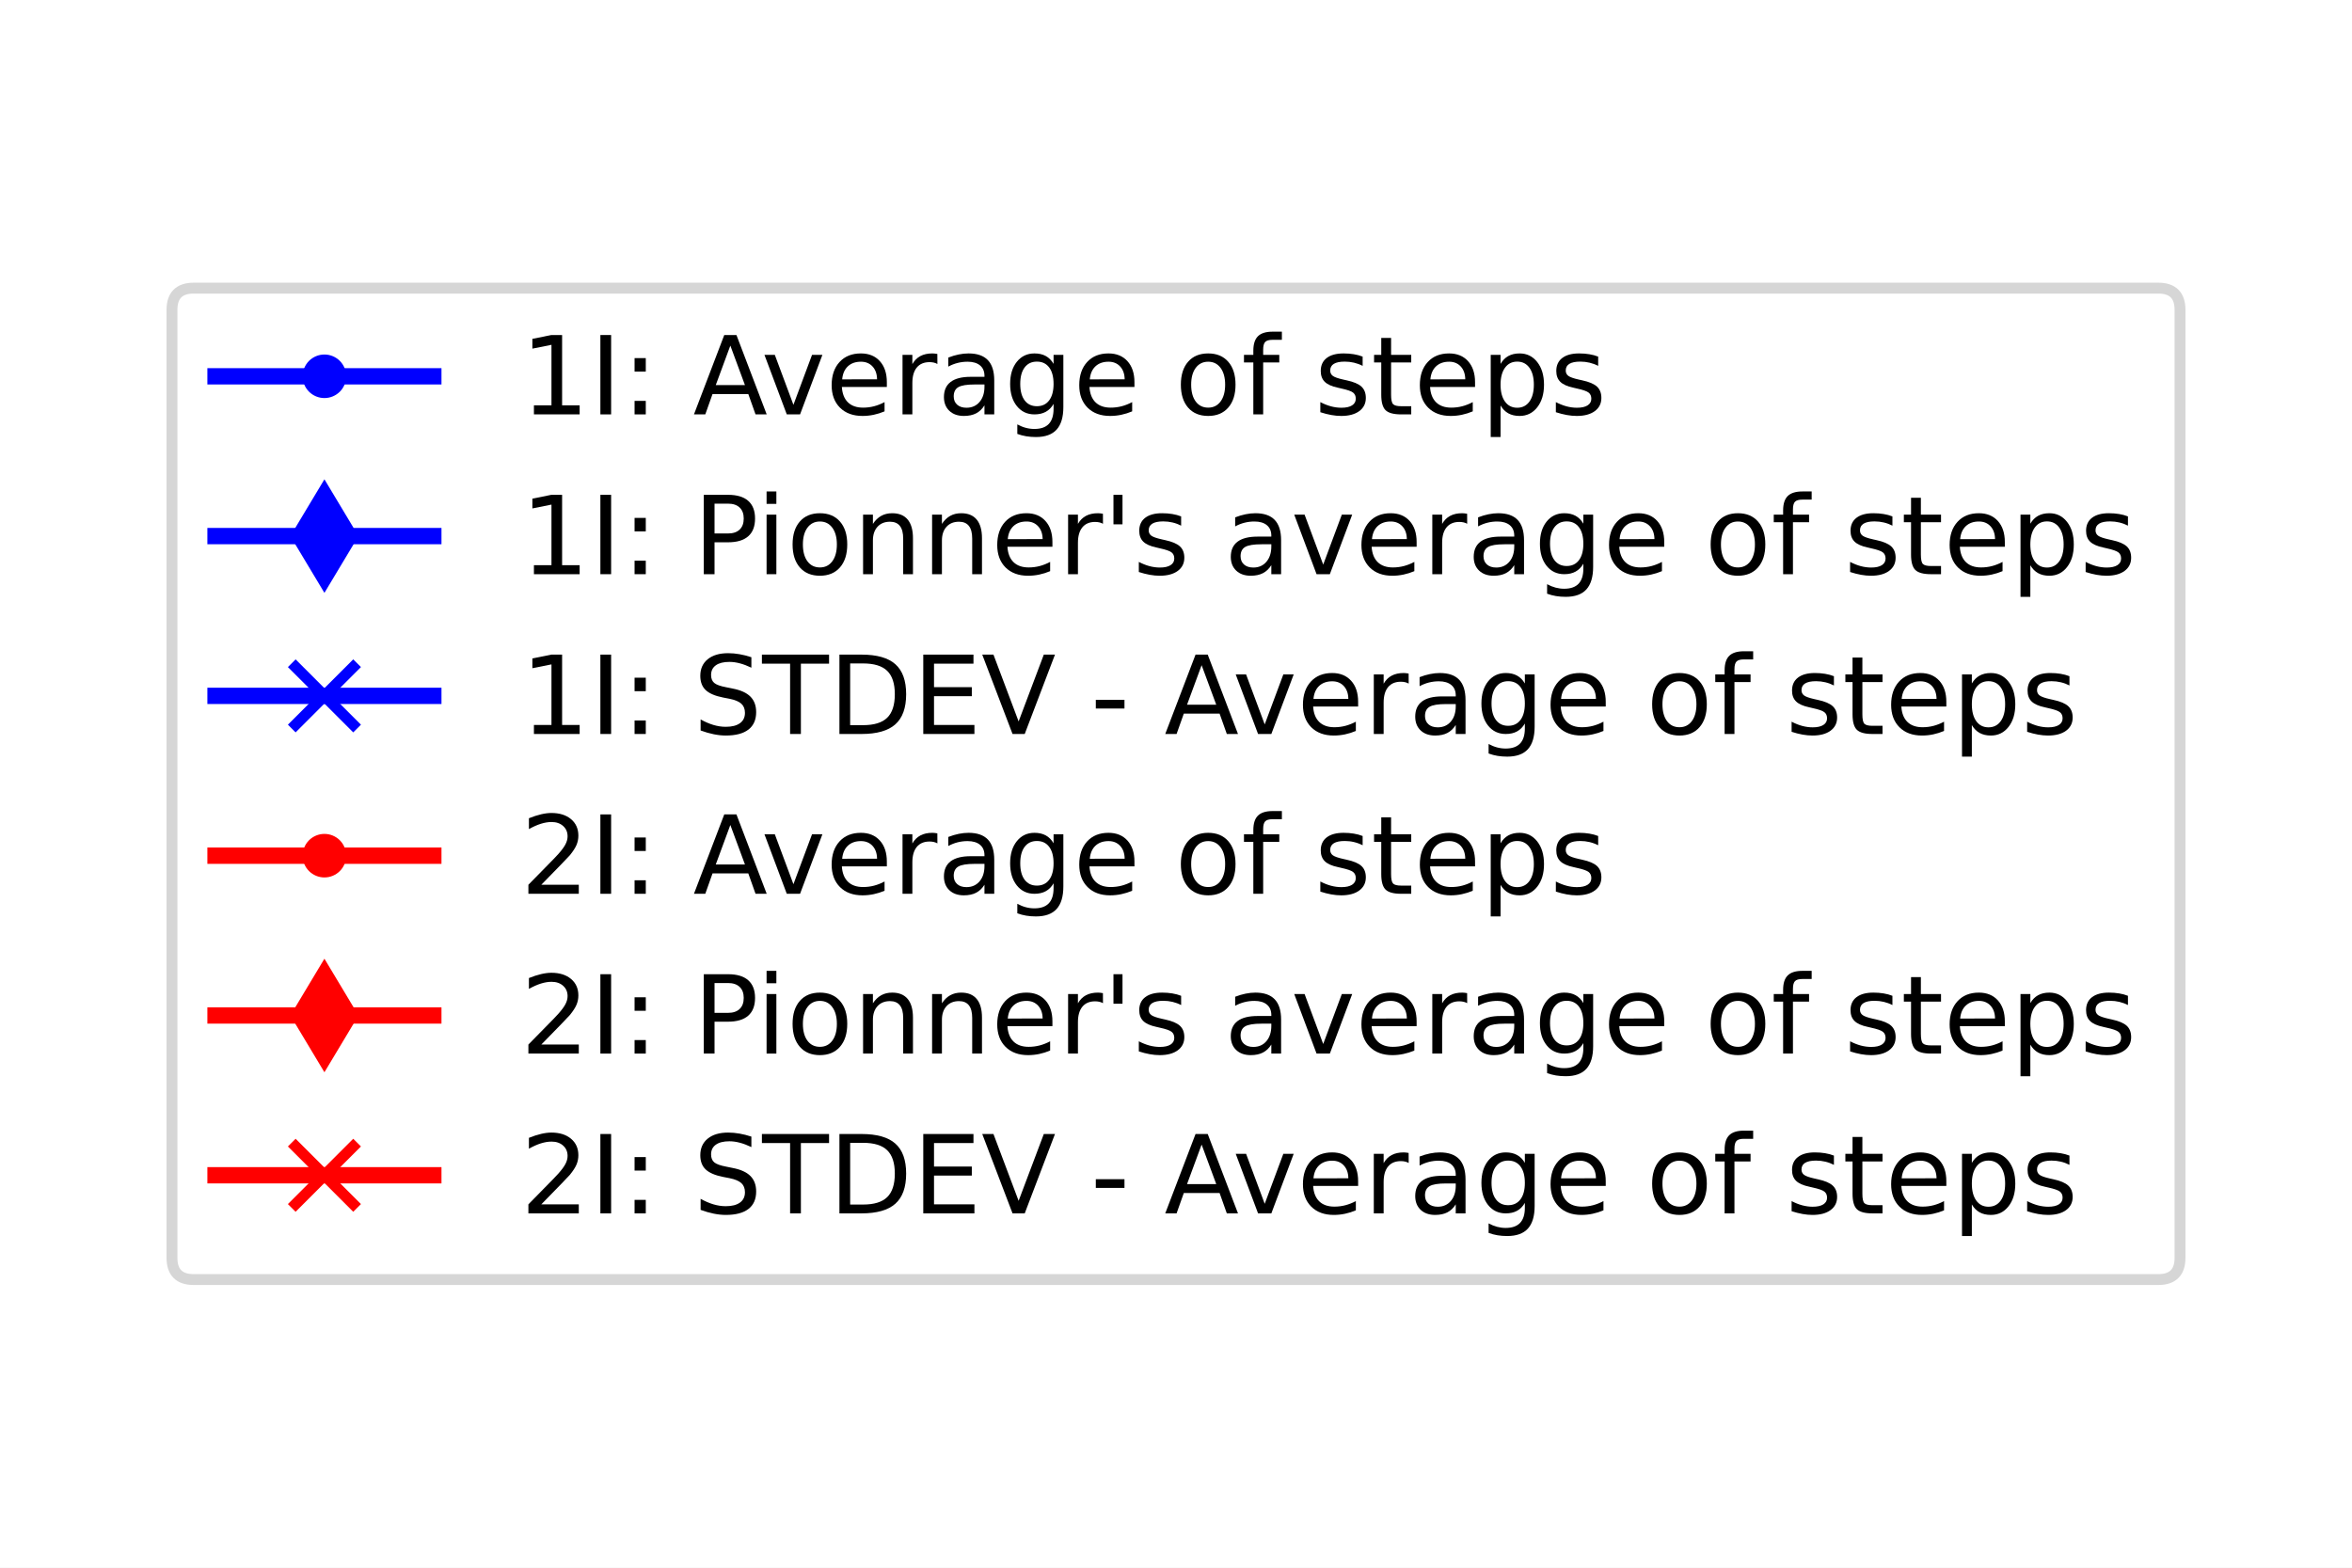
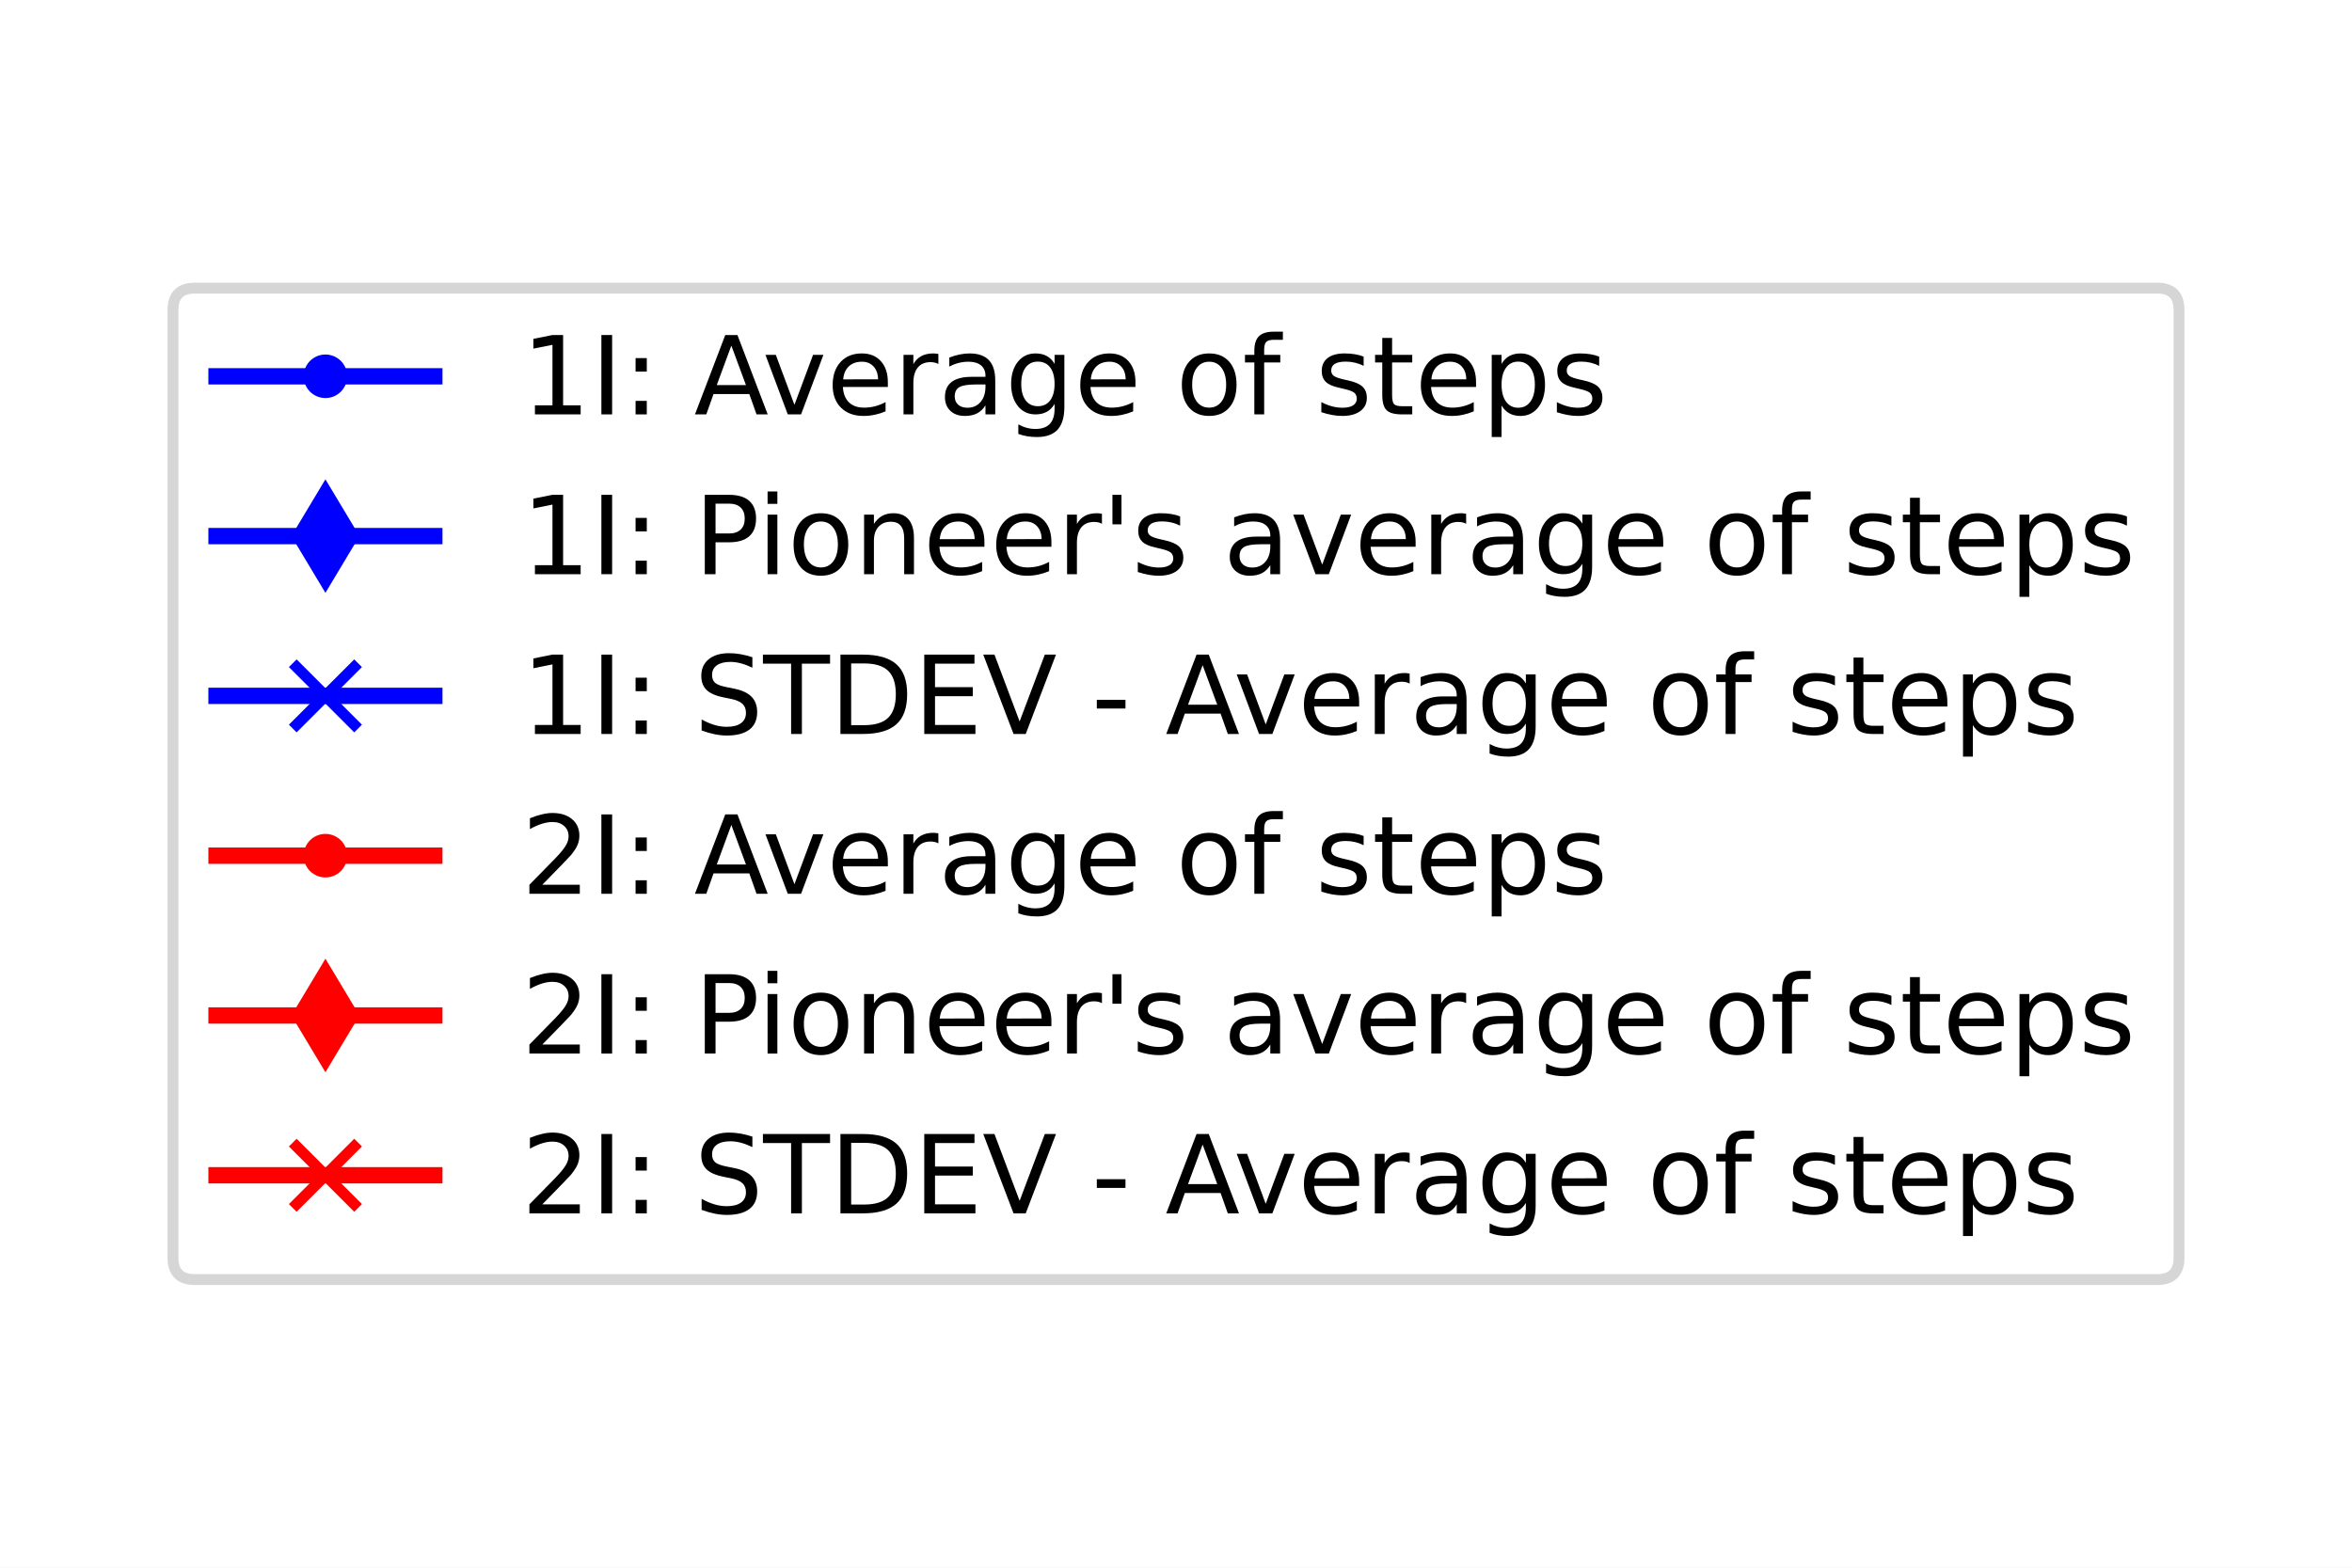
<svg xmlns="http://www.w3.org/2000/svg" xmlns:xlink="http://www.w3.org/1999/xlink" width="216pt" height="144pt" viewBox="0 0 216 144" version="1.1">
  <defs>
    <style type="text/css">*{stroke-linejoin: round; stroke-linecap: butt}</style>
  </defs>
  <g id="figure_1">
    <g id="patch_1">
      <path d="M 0 144  L 216 144  L 216 0  L 0 0  z " style="fill: #ffffff" />
    </g>
    <g id="legend_1">
      <g id="patch_2">
-         <path d="M 17.794 117.534  L 198.206 117.534  Q 200.206 117.534 200.206 115.534  L 200.206 28.466  Q 200.206 26.466 198.206 26.466  L 17.794 26.466  Q 15.794 26.466 15.794 28.466  L 15.794 115.534  Q 15.794 117.534 17.794 117.534  z " style="fill: #ffffff; opacity: 0.8; stroke: #cccccc; stroke-linejoin: miter" />
+         <path d="M 17.886 117.534  L 198.114 117.534  Q 200.114 117.534 200.114 115.534  L 200.114 28.466  Q 200.114 26.466 198.114 26.466  L 17.886 26.466  Q 15.886 26.466 15.886 28.466  L 15.886 115.534  Q 15.886 117.534 17.886 117.534  z " style="fill: #ffffff; opacity: 0.8; stroke: #cccccc; stroke-linejoin: miter" />
      </g>
      <g id="line2d_1">
-         <path d="M 19.794 34.564  L 29.794 34.564  L 39.794 34.564  " style="fill: none; stroke: #0000ff; stroke-width: 1.5; stroke-linecap: square" />
-         <defs>
-           <path id="m3e969a5bfe" d="M 0 1.5  C 0.398 1.5 0.779 1.342 1.061 1.061  C 1.342 0.779 1.5 0.398 1.5 0  C 1.5 -0.398 1.342 -0.779 1.061 -1.061  C 0.779 -1.342 0.398 -1.5 0 -1.5  C -0.398 -1.5 -0.779 -1.342 -1.061 -1.061  C -1.342 -0.779 -1.5 -0.398 -1.5 0  C -1.5 0.398 -1.342 0.779 -1.061 1.061  C -0.779 1.342 -0.398 1.5 0 1.5  z " style="stroke: #0000ff" />
-         </defs>
-         <g>
-           <use xlink:href="#m3e969a5bfe" x="29.794" y="34.564" style="fill: #0000ff; stroke: #0000ff" />
+         <path d="M 19.886 34.564  L 29.886 34.564  L 39.886 34.564  " style="fill: none; stroke: #0000ff; stroke-width: 1.5; stroke-linecap: square" />
+         <defs>
+           <path id="m04129448dd" d="M 0 1.5  C 0.398 1.5 0.779 1.342 1.061 1.061  C 1.342 0.779 1.5 0.398 1.5 0  C 1.5 -0.398 1.342 -0.779 1.061 -1.061  C 0.779 -1.342 0.398 -1.5 0 -1.5  C -0.398 -1.5 -0.779 -1.342 -1.061 -1.061  C -1.342 -0.779 -1.5 -0.398 -1.5 0  C -1.5 0.398 -1.342 0.779 -1.061 1.061  C -0.779 1.342 -0.398 1.5 0 1.5  z " style="stroke: #0000ff" />
+         </defs>
+         <g>
+           <use xlink:href="#m04129448dd" x="29.886" y="34.564" style="fill: #0000ff; stroke: #0000ff" />
        </g>
      </g>
      <g id="text_1">
-         <g transform="translate(47.79375 38.06406)scale(0.1 -0.1)">
+         <g transform="translate(47.88594 38.06406)scale(0.1 -0.1)">
          <defs>
            <path id="DejaVuSans-31" d="M 794 531  L 1825 531  L 1825 4091  L 703 3866  L 703 4441  L 1819 4666  L 2450 4666  L 2450 531  L 3481 531  L 3481 0  L 794 0  L 794 531  z " transform="scale(0.015625)" />
            <path id="DejaVuSans-49" d="M 628 4666  L 1259 4666  L 1259 0  L 628 0  L 628 4666  z " transform="scale(0.015625)" />
            <path id="DejaVuSans-3a" d="M 750 794  L 1409 794  L 1409 0  L 750 0  L 750 794  z M 750 3309  L 1409 3309  L 1409 2516  L 750 2516  L 750 3309  z " transform="scale(0.015625)" />
            <path id="DejaVuSans-20" transform="scale(0.015625)" />
            <path id="DejaVuSans-41" d="M 2188 4044  L 1331 1722  L 3047 1722  L 2188 4044  z M 1831 4666  L 2547 4666  L 4325 0  L 3669 0  L 3244 1197  L 1141 1197  L 716 0  L 50 0  L 1831 4666  z " transform="scale(0.015625)" />
            <path id="DejaVuSans-76" d="M 191 3500  L 800 3500  L 1894 563  L 2988 3500  L 3597 3500  L 2284 0  L 1503 0  L 191 3500  z " transform="scale(0.015625)" />
            <path id="DejaVuSans-65" d="M 3597 1894  L 3597 1613  L 953 1613  Q 991 1019 1311 708  Q 1631 397 2203 397  Q 2534 397 2845 478  Q 3156 559 3463 722  L 3463 178  Q 3153 47 2828 -22  Q 2503 -91 2169 -91  Q 1331 -91 842 396  Q 353 884 353 1716  Q 353 2575 817 3079  Q 1281 3584 2069 3584  Q 2775 3584 3186 3129  Q 3597 2675 3597 1894  z M 3022 2063  Q 3016 2534 2758 2815  Q 2500 3097 2075 3097  Q 1594 3097 1305 2825  Q 1016 2553 972 2059  L 3022 2063  z " transform="scale(0.015625)" />
            <path id="DejaVuSans-72" d="M 2631 2963  Q 2534 3019 2420 3045  Q 2306 3072 2169 3072  Q 1681 3072 1420 2755  Q 1159 2438 1159 1844  L 1159 0  L 581 0  L 581 3500  L 1159 3500  L 1159 2956  Q 1341 3275 1631 3429  Q 1922 3584 2338 3584  Q 2397 3584 2469 3576  Q 2541 3569 2628 3553  L 2631 2963  z " transform="scale(0.015625)" />
            <path id="DejaVuSans-61" d="M 2194 1759  Q 1497 1759 1228 1600  Q 959 1441 959 1056  Q 959 750 1161 570  Q 1363 391 1709 391  Q 2188 391 2477 730  Q 2766 1069 2766 1631  L 2766 1759  L 2194 1759  z M 3341 1997  L 3341 0  L 2766 0  L 2766 531  Q 2569 213 2275 61  Q 1981 -91 1556 -91  Q 1019 -91 701 211  Q 384 513 384 1019  Q 384 1609 779 1909  Q 1175 2209 1959 2209  L 2766 2209  L 2766 2266  Q 2766 2663 2505 2880  Q 2244 3097 1772 3097  Q 1472 3097 1187 3025  Q 903 2953 641 2809  L 641 3341  Q 956 3463 1253 3523  Q 1550 3584 1831 3584  Q 2591 3584 2966 3190  Q 3341 2797 3341 1997  z " transform="scale(0.015625)" />
            <path id="DejaVuSans-67" d="M 2906 1791  Q 2906 2416 2648 2759  Q 2391 3103 1925 3103  Q 1463 3103 1205 2759  Q 947 2416 947 1791  Q 947 1169 1205 825  Q 1463 481 1925 481  Q 2391 481 2648 825  Q 2906 1169 2906 1791  z M 3481 434  Q 3481 -459 3084 -895  Q 2688 -1331 1869 -1331  Q 1566 -1331 1297 -1286  Q 1028 -1241 775 -1147  L 775 -588  Q 1028 -725 1275 -790  Q 1522 -856 1778 -856  Q 2344 -856 2625 -561  Q 2906 -266 2906 331  L 2906 616  Q 2728 306 2450 153  Q 2172 0 1784 0  Q 1141 0 747 490  Q 353 981 353 1791  Q 353 2603 747 3093  Q 1141 3584 1784 3584  Q 2172 3584 2450 3431  Q 2728 3278 2906 2969  L 2906 3500  L 3481 3500  L 3481 434  z " transform="scale(0.015625)" />
            <path id="DejaVuSans-6f" d="M 1959 3097  Q 1497 3097 1228 2736  Q 959 2375 959 1747  Q 959 1119 1226 758  Q 1494 397 1959 397  Q 2419 397 2687 759  Q 2956 1122 2956 1747  Q 2956 2369 2687 2733  Q 2419 3097 1959 3097  z M 1959 3584  Q 2709 3584 3137 3096  Q 3566 2609 3566 1747  Q 3566 888 3137 398  Q 2709 -91 1959 -91  Q 1206 -91 779 398  Q 353 888 353 1747  Q 353 2609 779 3096  Q 1206 3584 1959 3584  z " transform="scale(0.015625)" />
            <path id="DejaVuSans-66" d="M 2375 4863  L 2375 4384  L 1825 4384  Q 1516 4384 1395 4259  Q 1275 4134 1275 3809  L 1275 3500  L 2222 3500  L 2222 3053  L 1275 3053  L 1275 0  L 697 0  L 697 3053  L 147 3053  L 147 3500  L 697 3500  L 697 3744  Q 697 4328 969 4595  Q 1241 4863 1831 4863  L 2375 4863  z " transform="scale(0.015625)" />
            <path id="DejaVuSans-73" d="M 2834 3397  L 2834 2853  Q 2591 2978 2328 3040  Q 2066 3103 1784 3103  Q 1356 3103 1142 2972  Q 928 2841 928 2578  Q 928 2378 1081 2264  Q 1234 2150 1697 2047  L 1894 2003  Q 2506 1872 2764 1633  Q 3022 1394 3022 966  Q 3022 478 2636 193  Q 2250 -91 1575 -91  Q 1294 -91 989 -36  Q 684 19 347 128  L 347 722  Q 666 556 975 473  Q 1284 391 1588 391  Q 1994 391 2212 530  Q 2431 669 2431 922  Q 2431 1156 2273 1281  Q 2116 1406 1581 1522  L 1381 1569  Q 847 1681 609 1914  Q 372 2147 372 2553  Q 372 3047 722 3315  Q 1072 3584 1716 3584  Q 2034 3584 2315 3537  Q 2597 3491 2834 3397  z " transform="scale(0.015625)" />
            <path id="DejaVuSans-74" d="M 1172 4494  L 1172 3500  L 2356 3500  L 2356 3053  L 1172 3053  L 1172 1153  Q 1172 725 1289 603  Q 1406 481 1766 481  L 2356 481  L 2356 0  L 1766 0  Q 1100 0 847 248  Q 594 497 594 1153  L 594 3053  L 172 3053  L 172 3500  L 594 3500  L 594 4494  L 1172 4494  z " transform="scale(0.015625)" />
            <path id="DejaVuSans-70" d="M 1159 525  L 1159 -1331  L 581 -1331  L 581 3500  L 1159 3500  L 1159 2969  Q 1341 3281 1617 3432  Q 1894 3584 2278 3584  Q 2916 3584 3314 3078  Q 3713 2572 3713 1747  Q 3713 922 3314 415  Q 2916 -91 2278 -91  Q 1894 -91 1617 61  Q 1341 213 1159 525  z M 3116 1747  Q 3116 2381 2855 2742  Q 2594 3103 2138 3103  Q 1681 3103 1420 2742  Q 1159 2381 1159 1747  Q 1159 1113 1420 752  Q 1681 391 2138 391  Q 2594 391 2855 752  Q 3116 1113 3116 1747  z " transform="scale(0.015625)" />
          </defs>
          <use xlink:href="#DejaVuSans-31" />
          <use xlink:href="#DejaVuSans-49" x="63.623" />
          <use xlink:href="#DejaVuSans-3a" x="93.115" />
          <use xlink:href="#DejaVuSans-20" x="126.807" />
          <use xlink:href="#DejaVuSans-41" x="158.594" />
          <use xlink:href="#DejaVuSans-76" x="221.127" />
          <use xlink:href="#DejaVuSans-65" x="280.307" />
          <use xlink:href="#DejaVuSans-72" x="341.83" />
          <use xlink:href="#DejaVuSans-61" x="382.943" />
          <use xlink:href="#DejaVuSans-67" x="444.223" />
          <use xlink:href="#DejaVuSans-65" x="507.699" />
          <use xlink:href="#DejaVuSans-20" x="569.223" />
          <use xlink:href="#DejaVuSans-6f" x="601.01" />
          <use xlink:href="#DejaVuSans-66" x="662.191" />
          <use xlink:href="#DejaVuSans-20" x="697.396" />
          <use xlink:href="#DejaVuSans-73" x="729.184" />
          <use xlink:href="#DejaVuSans-74" x="781.283" />
          <use xlink:href="#DejaVuSans-65" x="820.492" />
          <use xlink:href="#DejaVuSans-70" x="882.016" />
          <use xlink:href="#DejaVuSans-73" x="945.492" />
        </g>
      </g>
      <g id="line2d_2">
-         <path d="M 19.794 49.242  L 29.794 49.242  L 39.794 49.242  " style="fill: none; stroke: #0000ff; stroke-width: 1.5; stroke-linecap: square" />
-         <defs>
-           <path id="mc680218dcd" d="M 0 4.243  L 2.546 0  L 0 -4.243  L -2.546 0  z " style="stroke: #0000ff; stroke-linejoin: miter" />
-         </defs>
-         <g>
-           <use xlink:href="#mc680218dcd" x="29.794" y="49.242" style="fill: #0000ff; stroke: #0000ff; stroke-linejoin: miter" />
+         <path d="M 19.886 49.242  L 29.886 49.242  L 39.886 49.242  " style="fill: none; stroke: #0000ff; stroke-width: 1.5; stroke-linecap: square" />
+         <defs>
+           <path id="mbd29329285" d="M 0 4.243  L 2.546 0  L 0 -4.243  L -2.546 0  z " style="stroke: #0000ff; stroke-linejoin: miter" />
+         </defs>
+         <g>
+           <use xlink:href="#mbd29329285" x="29.886" y="49.242" style="fill: #0000ff; stroke: #0000ff; stroke-linejoin: miter" />
        </g>
      </g>
      <g id="text_2">
-         <g transform="translate(47.79375 52.74219)scale(0.1 -0.1)">
+         <g transform="translate(47.88594 52.74219)scale(0.1 -0.1)">
          <defs>
            <path id="DejaVuSans-50" d="M 1259 4147  L 1259 2394  L 2053 2394  Q 2494 2394 2734 2622  Q 2975 2850 2975 3272  Q 2975 3691 2734 3919  Q 2494 4147 2053 4147  L 1259 4147  z M 628 4666  L 2053 4666  Q 2838 4666 3239 4311  Q 3641 3956 3641 3272  Q 3641 2581 3239 2228  Q 2838 1875 2053 1875  L 1259 1875  L 1259 0  L 628 0  L 628 4666  z " transform="scale(0.015625)" />
            <path id="DejaVuSans-69" d="M 603 3500  L 1178 3500  L 1178 0  L 603 0  L 603 3500  z M 603 4863  L 1178 4863  L 1178 4134  L 603 4134  L 603 4863  z " transform="scale(0.015625)" />
            <path id="DejaVuSans-6e" d="M 3513 2113  L 3513 0  L 2938 0  L 2938 2094  Q 2938 2591 2744 2837  Q 2550 3084 2163 3084  Q 1697 3084 1428 2787  Q 1159 2491 1159 1978  L 1159 0  L 581 0  L 581 3500  L 1159 3500  L 1159 2956  Q 1366 3272 1645 3428  Q 1925 3584 2291 3584  Q 2894 3584 3203 3211  Q 3513 2838 3513 2113  z " transform="scale(0.015625)" />
            <path id="DejaVuSans-27" d="M 1147 4666  L 1147 2931  L 616 2931  L 616 4666  L 1147 4666  z " transform="scale(0.015625)" />
          </defs>
          <use xlink:href="#DejaVuSans-31" />
          <use xlink:href="#DejaVuSans-49" x="63.623" />
          <use xlink:href="#DejaVuSans-3a" x="93.115" />
          <use xlink:href="#DejaVuSans-20" x="126.807" />
          <use xlink:href="#DejaVuSans-50" x="158.594" />
          <use xlink:href="#DejaVuSans-69" x="216.646" />
          <use xlink:href="#DejaVuSans-6f" x="244.43" />
          <use xlink:href="#DejaVuSans-6e" x="305.611" />
-           <use xlink:href="#DejaVuSans-6e" x="368.99" />
-           <use xlink:href="#DejaVuSans-65" x="432.369" />
-           <use xlink:href="#DejaVuSans-72" x="493.893" />
-           <use xlink:href="#DejaVuSans-27" x="535.006" />
-           <use xlink:href="#DejaVuSans-73" x="562.496" />
-           <use xlink:href="#DejaVuSans-20" x="614.596" />
-           <use xlink:href="#DejaVuSans-61" x="646.383" />
-           <use xlink:href="#DejaVuSans-76" x="707.662" />
-           <use xlink:href="#DejaVuSans-65" x="766.842" />
-           <use xlink:href="#DejaVuSans-72" x="828.365" />
-           <use xlink:href="#DejaVuSans-61" x="869.479" />
-           <use xlink:href="#DejaVuSans-67" x="930.758" />
-           <use xlink:href="#DejaVuSans-65" x="994.234" />
-           <use xlink:href="#DejaVuSans-20" x="1055.758" />
-           <use xlink:href="#DejaVuSans-6f" x="1087.545" />
-           <use xlink:href="#DejaVuSans-66" x="1148.727" />
-           <use xlink:href="#DejaVuSans-20" x="1183.932" />
-           <use xlink:href="#DejaVuSans-73" x="1215.719" />
-           <use xlink:href="#DejaVuSans-74" x="1267.818" />
-           <use xlink:href="#DejaVuSans-65" x="1307.027" />
-           <use xlink:href="#DejaVuSans-70" x="1368.551" />
-           <use xlink:href="#DejaVuSans-73" x="1432.027" />
+           <use xlink:href="#DejaVuSans-65" x="368.99" />
+           <use xlink:href="#DejaVuSans-65" x="430.514" />
+           <use xlink:href="#DejaVuSans-72" x="492.037" />
+           <use xlink:href="#DejaVuSans-27" x="533.15" />
+           <use xlink:href="#DejaVuSans-73" x="560.641" />
+           <use xlink:href="#DejaVuSans-20" x="612.74" />
+           <use xlink:href="#DejaVuSans-61" x="644.527" />
+           <use xlink:href="#DejaVuSans-76" x="705.807" />
+           <use xlink:href="#DejaVuSans-65" x="764.986" />
+           <use xlink:href="#DejaVuSans-72" x="826.51" />
+           <use xlink:href="#DejaVuSans-61" x="867.623" />
+           <use xlink:href="#DejaVuSans-67" x="928.902" />
+           <use xlink:href="#DejaVuSans-65" x="992.379" />
+           <use xlink:href="#DejaVuSans-20" x="1053.902" />
+           <use xlink:href="#DejaVuSans-6f" x="1085.689" />
+           <use xlink:href="#DejaVuSans-66" x="1146.871" />
+           <use xlink:href="#DejaVuSans-20" x="1182.076" />
+           <use xlink:href="#DejaVuSans-73" x="1213.863" />
+           <use xlink:href="#DejaVuSans-74" x="1265.963" />
+           <use xlink:href="#DejaVuSans-65" x="1305.172" />
+           <use xlink:href="#DejaVuSans-70" x="1366.695" />
+           <use xlink:href="#DejaVuSans-73" x="1430.172" />
        </g>
      </g>
      <g id="line2d_3">
-         <path d="M 19.794 63.92  L 29.794 63.92  L 39.794 63.92  " style="fill: none; stroke: #0000ff; stroke-width: 1.5; stroke-linecap: square" />
-         <defs>
-           <path id="m3423562791" d="M -3 3  L 3 -3  M -3 -3  L 3 3  " style="stroke: #0000ff" />
-         </defs>
-         <g>
-           <use xlink:href="#m3423562791" x="29.794" y="63.92" style="fill: #0000ff; stroke: #0000ff" />
+         <path d="M 19.886 63.92  L 29.886 63.92  L 39.886 63.92  " style="fill: none; stroke: #0000ff; stroke-width: 1.5; stroke-linecap: square" />
+         <defs>
+           <path id="mf16ff824c5" d="M -3 3  L 3 -3  M -3 -3  L 3 3  " style="stroke: #0000ff" />
+         </defs>
+         <g>
+           <use xlink:href="#mf16ff824c5" x="29.886" y="63.92" style="fill: #0000ff; stroke: #0000ff" />
        </g>
      </g>
      <g id="text_3">
-         <g transform="translate(47.79375 67.42031)scale(0.1 -0.1)">
+         <g transform="translate(47.88594 67.42031)scale(0.1 -0.1)">
          <defs>
            <path id="DejaVuSans-53" d="M 3425 4513  L 3425 3897  Q 3066 4069 2747 4153  Q 2428 4238 2131 4238  Q 1616 4238 1336 4038  Q 1056 3838 1056 3469  Q 1056 3159 1242 3001  Q 1428 2844 1947 2747  L 2328 2669  Q 3034 2534 3370 2195  Q 3706 1856 3706 1288  Q 3706 609 3251 259  Q 2797 -91 1919 -91  Q 1588 -91 1214 -16  Q 841 59 441 206  L 441 856  Q 825 641 1194 531  Q 1563 422 1919 422  Q 2459 422 2753 634  Q 3047 847 3047 1241  Q 3047 1584 2836 1778  Q 2625 1972 2144 2069  L 1759 2144  Q 1053 2284 737 2584  Q 422 2884 422 3419  Q 422 4038 858 4394  Q 1294 4750 2059 4750  Q 2388 4750 2728 4690  Q 3069 4631 3425 4513  z " transform="scale(0.015625)" />
            <path id="DejaVuSans-54" d="M -19 4666  L 3928 4666  L 3928 4134  L 2272 4134  L 2272 0  L 1638 0  L 1638 4134  L -19 4134  L -19 4666  z " transform="scale(0.015625)" />
            <path id="DejaVuSans-44" d="M 1259 4147  L 1259 519  L 2022 519  Q 2988 519 3436 956  Q 3884 1394 3884 2338  Q 3884 3275 3436 3711  Q 2988 4147 2022 4147  L 1259 4147  z M 628 4666  L 1925 4666  Q 3281 4666 3915 4102  Q 4550 3538 4550 2338  Q 4550 1131 3912 565  Q 3275 0 1925 0  L 628 0  L 628 4666  z " transform="scale(0.015625)" />
            <path id="DejaVuSans-45" d="M 628 4666  L 3578 4666  L 3578 4134  L 1259 4134  L 1259 2753  L 3481 2753  L 3481 2222  L 1259 2222  L 1259 531  L 3634 531  L 3634 0  L 628 0  L 628 4666  z " transform="scale(0.015625)" />
            <path id="DejaVuSans-56" d="M 1831 0  L 50 4666  L 709 4666  L 2188 738  L 3669 4666  L 4325 4666  L 2547 0  L 1831 0  z " transform="scale(0.015625)" />
            <path id="DejaVuSans-2d" d="M 313 2009  L 1997 2009  L 1997 1497  L 313 1497  L 313 2009  z " transform="scale(0.015625)" />
          </defs>
          <use xlink:href="#DejaVuSans-31" />
          <use xlink:href="#DejaVuSans-49" x="63.623" />
          <use xlink:href="#DejaVuSans-3a" x="93.115" />
          <use xlink:href="#DejaVuSans-20" x="126.807" />
          <use xlink:href="#DejaVuSans-53" x="158.594" />
          <use xlink:href="#DejaVuSans-54" x="222.07" />
          <use xlink:href="#DejaVuSans-44" x="283.154" />
          <use xlink:href="#DejaVuSans-45" x="360.156" />
          <use xlink:href="#DejaVuSans-56" x="423.34" />
          <use xlink:href="#DejaVuSans-20" x="491.748" />
          <use xlink:href="#DejaVuSans-2d" x="523.535" />
          <use xlink:href="#DejaVuSans-20" x="559.619" />
          <use xlink:href="#DejaVuSans-41" x="591.406" />
          <use xlink:href="#DejaVuSans-76" x="653.939" />
          <use xlink:href="#DejaVuSans-65" x="713.119" />
          <use xlink:href="#DejaVuSans-72" x="774.643" />
          <use xlink:href="#DejaVuSans-61" x="815.756" />
          <use xlink:href="#DejaVuSans-67" x="877.035" />
          <use xlink:href="#DejaVuSans-65" x="940.512" />
          <use xlink:href="#DejaVuSans-20" x="1002.035" />
          <use xlink:href="#DejaVuSans-6f" x="1033.822" />
          <use xlink:href="#DejaVuSans-66" x="1095.004" />
          <use xlink:href="#DejaVuSans-20" x="1130.209" />
          <use xlink:href="#DejaVuSans-73" x="1161.996" />
          <use xlink:href="#DejaVuSans-74" x="1214.096" />
          <use xlink:href="#DejaVuSans-65" x="1253.305" />
          <use xlink:href="#DejaVuSans-70" x="1314.828" />
          <use xlink:href="#DejaVuSans-73" x="1378.305" />
        </g>
      </g>
      <g id="line2d_4">
-         <path d="M 19.794 78.598  L 29.794 78.598  L 39.794 78.598  " style="fill: none; stroke: #ff0000; stroke-width: 1.5; stroke-linecap: square" />
-         <defs>
-           <path id="m709f3b01b9" d="M 0 1.5  C 0.398 1.5 0.779 1.342 1.061 1.061  C 1.342 0.779 1.5 0.398 1.5 0  C 1.5 -0.398 1.342 -0.779 1.061 -1.061  C 0.779 -1.342 0.398 -1.5 0 -1.5  C -0.398 -1.5 -0.779 -1.342 -1.061 -1.061  C -1.342 -0.779 -1.5 -0.398 -1.5 0  C -1.5 0.398 -1.342 0.779 -1.061 1.061  C -0.779 1.342 -0.398 1.5 0 1.5  z " style="stroke: #ff0000" />
-         </defs>
-         <g>
-           <use xlink:href="#m709f3b01b9" x="29.794" y="78.598" style="fill: #ff0000; stroke: #ff0000" />
+         <path d="M 19.886 78.598  L 29.886 78.598  L 39.886 78.598  " style="fill: none; stroke: #ff0000; stroke-width: 1.5; stroke-linecap: square" />
+         <defs>
+           <path id="m89a98ec8bb" d="M 0 1.5  C 0.398 1.5 0.779 1.342 1.061 1.061  C 1.342 0.779 1.5 0.398 1.5 0  C 1.5 -0.398 1.342 -0.779 1.061 -1.061  C 0.779 -1.342 0.398 -1.5 0 -1.5  C -0.398 -1.5 -0.779 -1.342 -1.061 -1.061  C -1.342 -0.779 -1.5 -0.398 -1.5 0  C -1.5 0.398 -1.342 0.779 -1.061 1.061  C -0.779 1.342 -0.398 1.5 0 1.5  z " style="stroke: #ff0000" />
+         </defs>
+         <g>
+           <use xlink:href="#m89a98ec8bb" x="29.886" y="78.598" style="fill: #ff0000; stroke: #ff0000" />
        </g>
      </g>
      <g id="text_4">
-         <g transform="translate(47.79375 82.09844)scale(0.1 -0.1)">
+         <g transform="translate(47.88594 82.09844)scale(0.1 -0.1)">
          <defs>
            <path id="DejaVuSans-32" d="M 1228 531  L 3431 531  L 3431 0  L 469 0  L 469 531  Q 828 903 1448 1529  Q 2069 2156 2228 2338  Q 2531 2678 2651 2914  Q 2772 3150 2772 3378  Q 2772 3750 2511 3984  Q 2250 4219 1831 4219  Q 1534 4219 1204 4116  Q 875 4013 500 3803  L 500 4441  Q 881 4594 1212 4672  Q 1544 4750 1819 4750  Q 2544 4750 2975 4387  Q 3406 4025 3406 3419  Q 3406 3131 3298 2873  Q 3191 2616 2906 2266  Q 2828 2175 2409 1742  Q 1991 1309 1228 531  z " transform="scale(0.015625)" />
          </defs>
          <use xlink:href="#DejaVuSans-32" />
          <use xlink:href="#DejaVuSans-49" x="63.623" />
          <use xlink:href="#DejaVuSans-3a" x="93.115" />
          <use xlink:href="#DejaVuSans-20" x="126.807" />
          <use xlink:href="#DejaVuSans-41" x="158.594" />
          <use xlink:href="#DejaVuSans-76" x="221.127" />
          <use xlink:href="#DejaVuSans-65" x="280.307" />
          <use xlink:href="#DejaVuSans-72" x="341.83" />
          <use xlink:href="#DejaVuSans-61" x="382.943" />
          <use xlink:href="#DejaVuSans-67" x="444.223" />
          <use xlink:href="#DejaVuSans-65" x="507.699" />
          <use xlink:href="#DejaVuSans-20" x="569.223" />
          <use xlink:href="#DejaVuSans-6f" x="601.01" />
          <use xlink:href="#DejaVuSans-66" x="662.191" />
          <use xlink:href="#DejaVuSans-20" x="697.396" />
          <use xlink:href="#DejaVuSans-73" x="729.184" />
          <use xlink:href="#DejaVuSans-74" x="781.283" />
          <use xlink:href="#DejaVuSans-65" x="820.492" />
          <use xlink:href="#DejaVuSans-70" x="882.016" />
          <use xlink:href="#DejaVuSans-73" x="945.492" />
        </g>
      </g>
      <g id="line2d_5">
-         <path d="M 19.794 93.277  L 29.794 93.277  L 39.794 93.277  " style="fill: none; stroke: #ff0000; stroke-width: 1.5; stroke-linecap: square" />
-         <defs>
-           <path id="m8638979dee" d="M 0 4.243  L 2.546 0  L 0 -4.243  L -2.546 0  z " style="stroke: #ff0000; stroke-linejoin: miter" />
-         </defs>
-         <g>
-           <use xlink:href="#m8638979dee" x="29.794" y="93.277" style="fill: #ff0000; stroke: #ff0000; stroke-linejoin: miter" />
+         <path d="M 19.886 93.277  L 29.886 93.277  L 39.886 93.277  " style="fill: none; stroke: #ff0000; stroke-width: 1.5; stroke-linecap: square" />
+         <defs>
+           <path id="maf9491bac0" d="M 0 4.243  L 2.546 0  L 0 -4.243  L -2.546 0  z " style="stroke: #ff0000; stroke-linejoin: miter" />
+         </defs>
+         <g>
+           <use xlink:href="#maf9491bac0" x="29.886" y="93.277" style="fill: #ff0000; stroke: #ff0000; stroke-linejoin: miter" />
        </g>
      </g>
      <g id="text_5">
-         <g transform="translate(47.79375 96.77656)scale(0.1 -0.1)">
+         <g transform="translate(47.88594 96.77656)scale(0.1 -0.1)">
          <use xlink:href="#DejaVuSans-32" />
          <use xlink:href="#DejaVuSans-49" x="63.623" />
          <use xlink:href="#DejaVuSans-3a" x="93.115" />
          <use xlink:href="#DejaVuSans-20" x="126.807" />
          <use xlink:href="#DejaVuSans-50" x="158.594" />
          <use xlink:href="#DejaVuSans-69" x="216.646" />
          <use xlink:href="#DejaVuSans-6f" x="244.43" />
          <use xlink:href="#DejaVuSans-6e" x="305.611" />
-           <use xlink:href="#DejaVuSans-6e" x="368.99" />
-           <use xlink:href="#DejaVuSans-65" x="432.369" />
-           <use xlink:href="#DejaVuSans-72" x="493.893" />
-           <use xlink:href="#DejaVuSans-27" x="535.006" />
-           <use xlink:href="#DejaVuSans-73" x="562.496" />
-           <use xlink:href="#DejaVuSans-20" x="614.596" />
-           <use xlink:href="#DejaVuSans-61" x="646.383" />
-           <use xlink:href="#DejaVuSans-76" x="707.662" />
-           <use xlink:href="#DejaVuSans-65" x="766.842" />
-           <use xlink:href="#DejaVuSans-72" x="828.365" />
-           <use xlink:href="#DejaVuSans-61" x="869.479" />
-           <use xlink:href="#DejaVuSans-67" x="930.758" />
-           <use xlink:href="#DejaVuSans-65" x="994.234" />
-           <use xlink:href="#DejaVuSans-20" x="1055.758" />
-           <use xlink:href="#DejaVuSans-6f" x="1087.545" />
-           <use xlink:href="#DejaVuSans-66" x="1148.727" />
-           <use xlink:href="#DejaVuSans-20" x="1183.932" />
-           <use xlink:href="#DejaVuSans-73" x="1215.719" />
-           <use xlink:href="#DejaVuSans-74" x="1267.818" />
-           <use xlink:href="#DejaVuSans-65" x="1307.027" />
-           <use xlink:href="#DejaVuSans-70" x="1368.551" />
-           <use xlink:href="#DejaVuSans-73" x="1432.027" />
+           <use xlink:href="#DejaVuSans-65" x="368.99" />
+           <use xlink:href="#DejaVuSans-65" x="430.514" />
+           <use xlink:href="#DejaVuSans-72" x="492.037" />
+           <use xlink:href="#DejaVuSans-27" x="533.15" />
+           <use xlink:href="#DejaVuSans-73" x="560.641" />
+           <use xlink:href="#DejaVuSans-20" x="612.74" />
+           <use xlink:href="#DejaVuSans-61" x="644.527" />
+           <use xlink:href="#DejaVuSans-76" x="705.807" />
+           <use xlink:href="#DejaVuSans-65" x="764.986" />
+           <use xlink:href="#DejaVuSans-72" x="826.51" />
+           <use xlink:href="#DejaVuSans-61" x="867.623" />
+           <use xlink:href="#DejaVuSans-67" x="928.902" />
+           <use xlink:href="#DejaVuSans-65" x="992.379" />
+           <use xlink:href="#DejaVuSans-20" x="1053.902" />
+           <use xlink:href="#DejaVuSans-6f" x="1085.689" />
+           <use xlink:href="#DejaVuSans-66" x="1146.871" />
+           <use xlink:href="#DejaVuSans-20" x="1182.076" />
+           <use xlink:href="#DejaVuSans-73" x="1213.863" />
+           <use xlink:href="#DejaVuSans-74" x="1265.963" />
+           <use xlink:href="#DejaVuSans-65" x="1305.172" />
+           <use xlink:href="#DejaVuSans-70" x="1366.695" />
+           <use xlink:href="#DejaVuSans-73" x="1430.172" />
        </g>
      </g>
      <g id="line2d_6">
-         <path d="M 19.794 107.955  L 29.794 107.955  L 39.794 107.955  " style="fill: none; stroke: #ff0000; stroke-width: 1.5; stroke-linecap: square" />
-         <defs>
-           <path id="m6eb649374e" d="M -3 3  L 3 -3  M -3 -3  L 3 3  " style="stroke: #ff0000" />
-         </defs>
-         <g>
-           <use xlink:href="#m6eb649374e" x="29.794" y="107.955" style="fill: #ff0000; stroke: #ff0000" />
+         <path d="M 19.886 107.955  L 29.886 107.955  L 39.886 107.955  " style="fill: none; stroke: #ff0000; stroke-width: 1.5; stroke-linecap: square" />
+         <defs>
+           <path id="mf2da873c11" d="M -3 3  L 3 -3  M -3 -3  L 3 3  " style="stroke: #ff0000" />
+         </defs>
+         <g>
+           <use xlink:href="#mf2da873c11" x="29.886" y="107.955" style="fill: #ff0000; stroke: #ff0000" />
        </g>
      </g>
      <g id="text_6">
-         <g transform="translate(47.79375 111.4547)scale(0.1 -0.1)">
+         <g transform="translate(47.88594 111.4547)scale(0.1 -0.1)">
          <use xlink:href="#DejaVuSans-32" />
          <use xlink:href="#DejaVuSans-49" x="63.623" />
          <use xlink:href="#DejaVuSans-3a" x="93.115" />
          <use xlink:href="#DejaVuSans-20" x="126.807" />
          <use xlink:href="#DejaVuSans-53" x="158.594" />
          <use xlink:href="#DejaVuSans-54" x="222.07" />
          <use xlink:href="#DejaVuSans-44" x="283.154" />
          <use xlink:href="#DejaVuSans-45" x="360.156" />
          <use xlink:href="#DejaVuSans-56" x="423.34" />
          <use xlink:href="#DejaVuSans-20" x="491.748" />
          <use xlink:href="#DejaVuSans-2d" x="523.535" />
          <use xlink:href="#DejaVuSans-20" x="559.619" />
          <use xlink:href="#DejaVuSans-41" x="591.406" />
          <use xlink:href="#DejaVuSans-76" x="653.939" />
          <use xlink:href="#DejaVuSans-65" x="713.119" />
          <use xlink:href="#DejaVuSans-72" x="774.643" />
          <use xlink:href="#DejaVuSans-61" x="815.756" />
          <use xlink:href="#DejaVuSans-67" x="877.035" />
          <use xlink:href="#DejaVuSans-65" x="940.512" />
          <use xlink:href="#DejaVuSans-20" x="1002.035" />
          <use xlink:href="#DejaVuSans-6f" x="1033.822" />
          <use xlink:href="#DejaVuSans-66" x="1095.004" />
          <use xlink:href="#DejaVuSans-20" x="1130.209" />
          <use xlink:href="#DejaVuSans-73" x="1161.996" />
          <use xlink:href="#DejaVuSans-74" x="1214.096" />
          <use xlink:href="#DejaVuSans-65" x="1253.305" />
          <use xlink:href="#DejaVuSans-70" x="1314.828" />
          <use xlink:href="#DejaVuSans-73" x="1378.305" />
        </g>
      </g>
    </g>
  </g>
</svg>
